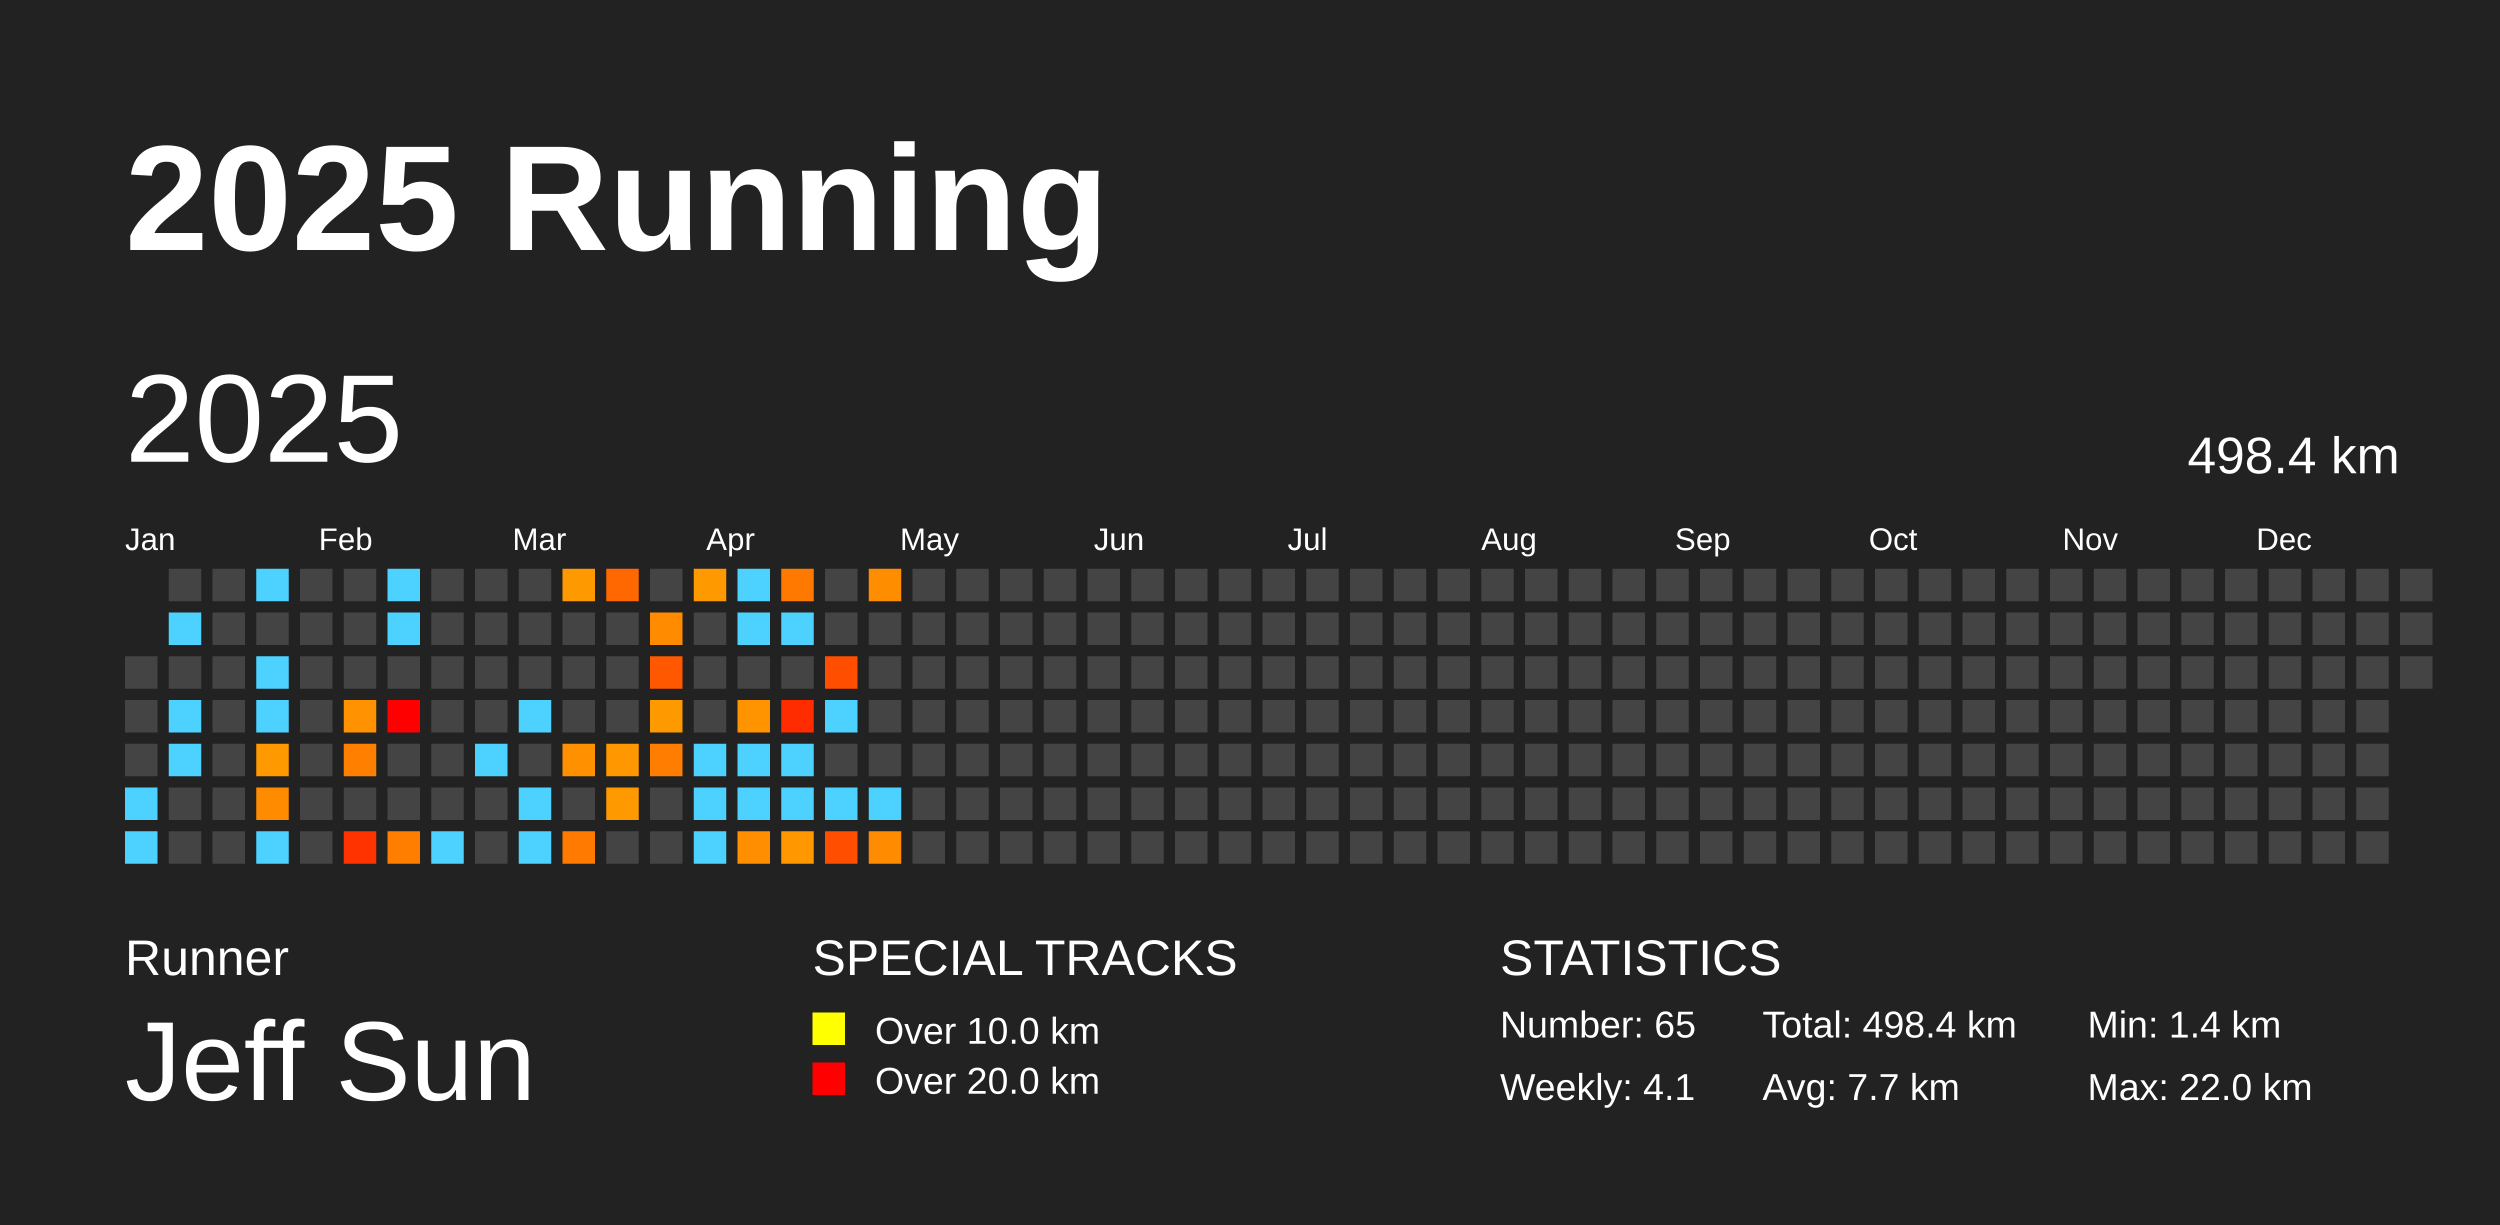
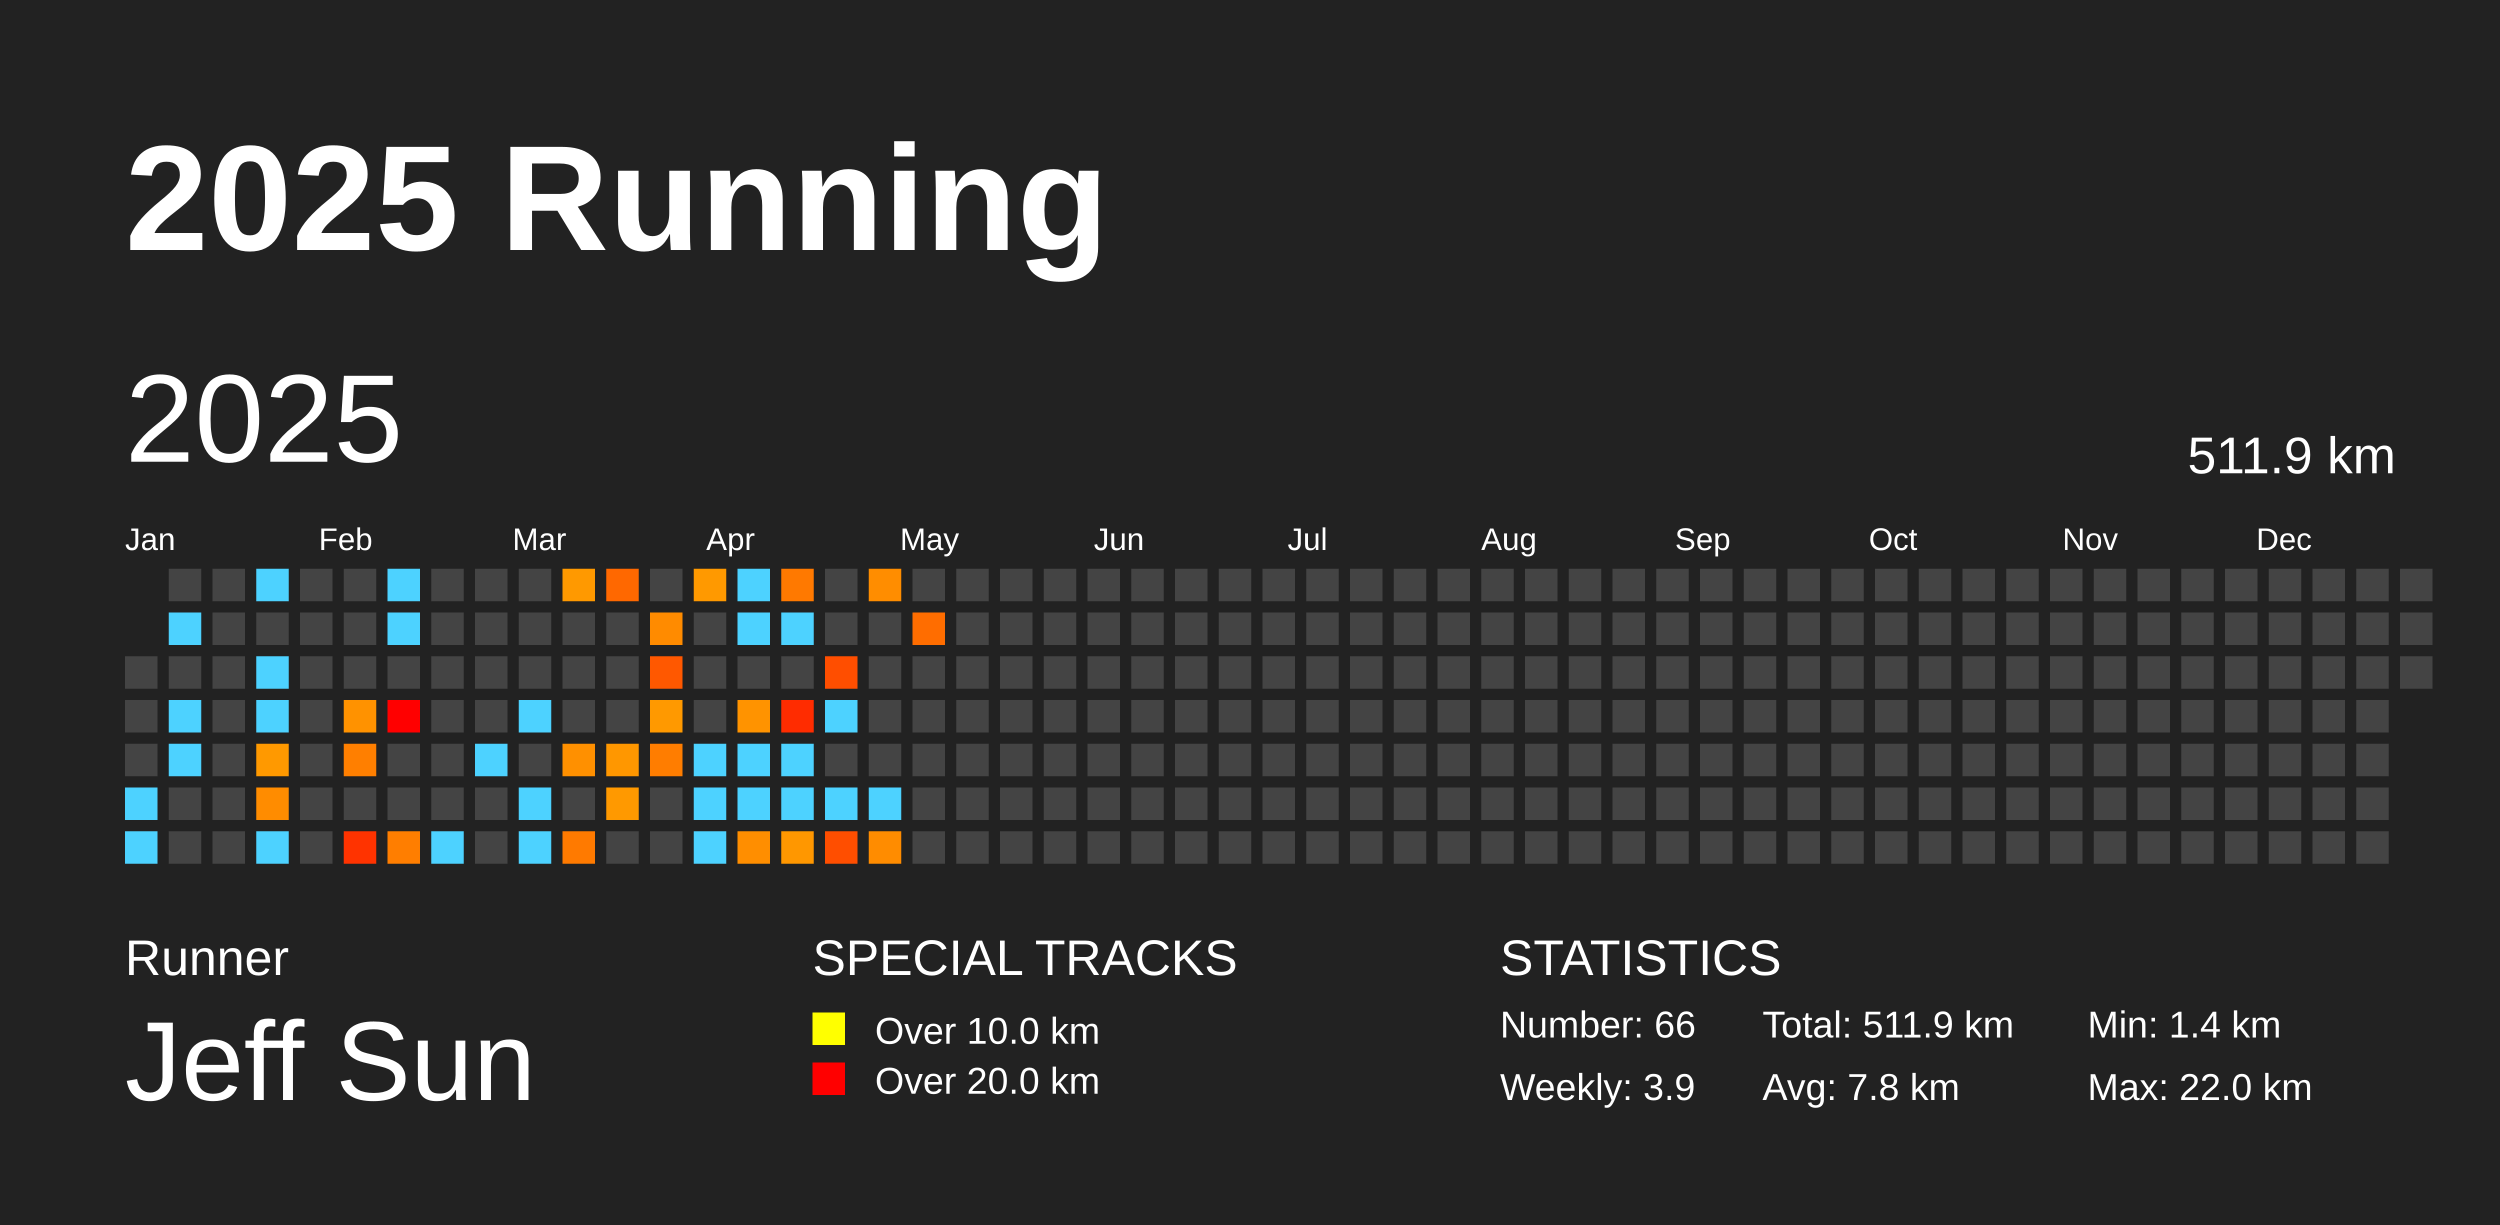
<svg xmlns="http://www.w3.org/2000/svg" baseProfile="full" height="98mm" version="1.1" viewBox="0,0,200,98" width="200mm">
  <defs />
  <rect fill="#222222" height="98" width="200" x="0" y="0" />
  <text fill="#FFFFFF" style="font-size:12px; font-family:Arial; font-weight:bold;" x="10" y="20">2025 Running</text>
  <text fill="#FFFFFF" style="font-size:4px; font-family:Arial" x="10" y="78">Runner</text>
  <text fill="#FFFFFF" style="font-size:9px; font-family:Arial" x="10" y="88">Jeff Sun</text>
  <text fill="#FFFFFF" style="font-size:4px; font-family:Arial" x="65" y="78">SPECIAL TRACKS</text>
  <rect fill="yellow" height="2.6" width="2.6" x="65" y="81" />
  <text fill="#FFFFFF" style="font-size:3px; font-family:Arial" x="70" y="83.5">Over 10.0 km</text>
  <rect fill="red" height="2.6" width="2.6" x="65" y="85" />
  <text fill="#FFFFFF" style="font-size:3px; font-family:Arial" x="70" y="87.5">Over 20.0 km</text>
  <text fill="#FFFFFF" style="font-size:4px; font-family:Arial" x="120" y="78">STATISTICS</text>
-   <text fill="#FFFFFF" style="font-size:3px; font-family:Arial" x="120" y="83">Number: 65</text>
-   <text fill="#FFFFFF" style="font-size:3px; font-family:Arial" x="120" y="88">Weekly: 4.1</text>
-   <text fill="#FFFFFF" style="font-size:3px; font-family:Arial" x="141" y="83">Total: 498.4 km</text>
-   <text fill="#FFFFFF" style="font-size:3px; font-family:Arial" x="141" y="88">Avg: 7.7 km</text>
+   <text fill="#FFFFFF" style="font-size:3px; font-family:Arial" x="120" y="83">Number: 66</text>
+   <text fill="#FFFFFF" style="font-size:3px; font-family:Arial" x="120" y="88">Weekly: 3.9</text>
+   <text fill="#FFFFFF" style="font-size:3px; font-family:Arial" x="141" y="83">Total: 511.9 km</text>
+   <text fill="#FFFFFF" style="font-size:3px; font-family:Arial" x="141" y="88">Avg: 7.8 km</text>
  <text fill="#FFFFFF" style="font-size:3px; font-family:Arial" x="167" y="83">Min: 1.4 km</text>
  <text fill="#FFFFFF" style="font-size:3px; font-family:Arial" x="167" y="88">Max: 22.0 km</text>
  <text dominant-baseline="hanging" fill="#FFFFFF" style="font-size:10.0px; font-family:Arial;" x="10" y="30">2025</text>
-   <text dominant-baseline="hanging" fill="#FFFFFF" style="font-size:4.125px; font-family:Arial;" x="175" y="35">498.4 km</text>
+   <text dominant-baseline="hanging" fill="#FFFFFF" style="font-size:4.125px; font-family:Arial;" x="175" y="35">511.9 km</text>
  <text fill="#FFFFFF" style="font-size:2.5px; font-family:Arial" x="10.0" y="44">Jan</text>
  <text fill="#FFFFFF" style="font-size:2.5px; font-family:Arial" x="25.5" y="44">Feb</text>
  <text fill="#FFFFFF" style="font-size:2.5px; font-family:Arial" x="41.0" y="44">Mar</text>
  <text fill="#FFFFFF" style="font-size:2.5px; font-family:Arial" x="56.5" y="44">Apr</text>
  <text fill="#FFFFFF" style="font-size:2.5px; font-family:Arial" x="72.0" y="44">May</text>
  <text fill="#FFFFFF" style="font-size:2.5px; font-family:Arial" x="87.5" y="44">Jun</text>
  <text fill="#FFFFFF" style="font-size:2.5px; font-family:Arial" x="103.0" y="44">Jul</text>
  <text fill="#FFFFFF" style="font-size:2.5px; font-family:Arial" x="118.5" y="44">Aug</text>
  <text fill="#FFFFFF" style="font-size:2.5px; font-family:Arial" x="134.0" y="44">Sep</text>
  <text fill="#FFFFFF" style="font-size:2.5px; font-family:Arial" x="149.5" y="44">Oct</text>
  <text fill="#FFFFFF" style="font-size:2.5px; font-family:Arial" x="165.0" y="44">Nov</text>
  <text fill="#FFFFFF" style="font-size:2.5px; font-family:Arial" x="180.5" y="44">Dec</text>
  <rect fill="#444444" height="2.6" width="2.6" x="10.0" y="52.5" />
  <rect fill="#444444" height="2.6" width="2.6" x="10.0" y="56.0" />
  <rect fill="#444444" height="2.6" width="2.6" x="10.0" y="59.5" />
  <rect fill="#4dd2ff" height="2.6" width="2.6" x="10.0" y="63.0" />
  <rect fill="#4dd2ff" height="2.6" width="2.6" x="10.0" y="66.5" />
  <rect fill="#444444" height="2.6" width="2.6" x="13.5" y="45.5" />
  <rect fill="#4dd2ff" height="2.6" width="2.6" x="13.5" y="49.0" />
  <rect fill="#444444" height="2.6" width="2.6" x="13.5" y="52.5" />
  <rect fill="#4dd2ff" height="2.6" width="2.6" x="13.5" y="56.0" />
  <rect fill="#4dd2ff" height="2.6" width="2.6" x="13.5" y="59.5" />
  <rect fill="#444444" height="2.6" width="2.6" x="13.5" y="63.0" />
  <rect fill="#444444" height="2.6" width="2.6" x="13.5" y="66.5" />
  <rect fill="#444444" height="2.6" width="2.6" x="17.0" y="45.5" />
  <rect fill="#444444" height="2.6" width="2.6" x="17.0" y="49.0" />
  <rect fill="#444444" height="2.6" width="2.6" x="17.0" y="52.5" />
  <rect fill="#444444" height="2.6" width="2.6" x="17.0" y="56.0" />
  <rect fill="#444444" height="2.6" width="2.6" x="17.0" y="59.5" />
  <rect fill="#444444" height="2.6" width="2.6" x="17.0" y="63.0" />
  <rect fill="#444444" height="2.6" width="2.6" x="17.0" y="66.5" />
  <rect fill="#4dd2ff" height="2.6" width="2.6" x="20.5" y="45.5" />
  <rect fill="#444444" height="2.6" width="2.6" x="20.5" y="49.0" />
  <rect fill="#4dd2ff" height="2.6" width="2.6" x="20.5" y="52.5" />
  <rect fill="#4dd2ff" height="2.6" width="2.6" x="20.5" y="56.0" />
  <rect fill="#ff9900" height="2.6" width="2.6" x="20.5" y="59.5" />
  <rect fill="#ff8c00" height="2.6" width="2.6" x="20.5" y="63.0" />
  <rect fill="#4dd2ff" height="2.6" width="2.6" x="20.5" y="66.5" />
  <rect fill="#444444" height="2.6" width="2.6" x="24.0" y="45.5" />
  <rect fill="#444444" height="2.6" width="2.6" x="24.0" y="49.0" />
  <rect fill="#444444" height="2.6" width="2.6" x="24.0" y="52.5" />
  <rect fill="#444444" height="2.6" width="2.6" x="24.0" y="56.0" />
  <rect fill="#444444" height="2.6" width="2.6" x="24.0" y="59.5" />
  <rect fill="#444444" height="2.6" width="2.6" x="24.0" y="63.0" />
  <rect fill="#444444" height="2.6" width="2.6" x="24.0" y="66.5" />
  <rect fill="#444444" height="2.6" width="2.6" x="27.5" y="45.5" />
  <rect fill="#444444" height="2.6" width="2.6" x="27.5" y="49.0" />
  <rect fill="#444444" height="2.6" width="2.6" x="27.5" y="52.5" />
  <rect fill="#ff9200" height="2.6" width="2.6" x="27.5" y="56.0" />
  <rect fill="#ff7f00" height="2.6" width="2.6" x="27.5" y="59.5" />
  <rect fill="#444444" height="2.6" width="2.6" x="27.5" y="63.0" />
  <rect fill="#ff3300" height="2.6" width="2.6" x="27.5" y="66.5" />
  <rect fill="#4dd2ff" height="2.6" width="2.6" x="31.0" y="45.5" />
  <rect fill="#4dd2ff" height="2.6" width="2.6" x="31.0" y="49.0" />
  <rect fill="#444444" height="2.6" width="2.6" x="31.0" y="52.5" />
  <rect fill="red" height="2.6" width="2.6" x="31.0" y="56.0" />
  <rect fill="#444444" height="2.6" width="2.6" x="31.0" y="59.5" />
  <rect fill="#444444" height="2.6" width="2.6" x="31.0" y="63.0" />
  <rect fill="#ff7e00" height="2.6" width="2.6" x="31.0" y="66.5" />
  <rect fill="#444444" height="2.6" width="2.6" x="34.5" y="45.5" />
  <rect fill="#444444" height="2.6" width="2.6" x="34.5" y="49.0" />
  <rect fill="#444444" height="2.6" width="2.6" x="34.5" y="52.5" />
  <rect fill="#444444" height="2.6" width="2.6" x="34.5" y="56.0" />
  <rect fill="#444444" height="2.6" width="2.6" x="34.5" y="59.5" />
  <rect fill="#444444" height="2.6" width="2.6" x="34.5" y="63.0" />
  <rect fill="#4dd2ff" height="2.6" width="2.6" x="34.5" y="66.5" />
  <rect fill="#444444" height="2.6" width="2.6" x="38.0" y="45.5" />
  <rect fill="#444444" height="2.6" width="2.6" x="38.0" y="49.0" />
  <rect fill="#444444" height="2.6" width="2.6" x="38.0" y="52.5" />
  <rect fill="#444444" height="2.6" width="2.6" x="38.0" y="56.0" />
  <rect fill="#4dd2ff" height="2.6" width="2.6" x="38.0" y="59.5" />
  <rect fill="#444444" height="2.6" width="2.6" x="38.0" y="63.0" />
  <rect fill="#444444" height="2.6" width="2.6" x="38.0" y="66.5" />
  <rect fill="#444444" height="2.6" width="2.6" x="41.5" y="45.5" />
  <rect fill="#444444" height="2.6" width="2.6" x="41.5" y="49.0" />
  <rect fill="#444444" height="2.6" width="2.6" x="41.5" y="52.5" />
  <rect fill="#4dd2ff" height="2.6" width="2.6" x="41.5" y="56.0" />
  <rect fill="#444444" height="2.6" width="2.6" x="41.5" y="59.5" />
  <rect fill="#4dd2ff" height="2.6" width="2.6" x="41.5" y="63.0" />
  <rect fill="#4dd2ff" height="2.6" width="2.6" x="41.5" y="66.5" />
  <rect fill="#ff9900" height="2.6" width="2.6" x="45.0" y="45.5" />
  <rect fill="#444444" height="2.6" width="2.6" x="45.0" y="49.0" />
  <rect fill="#444444" height="2.6" width="2.6" x="45.0" y="52.5" />
  <rect fill="#444444" height="2.6" width="2.6" x="45.0" y="56.0" />
  <rect fill="#ff9000" height="2.6" width="2.6" x="45.0" y="59.5" />
  <rect fill="#444444" height="2.6" width="2.6" x="45.0" y="63.0" />
  <rect fill="#ff7a00" height="2.6" width="2.6" x="45.0" y="66.5" />
  <rect fill="#ff6800" height="2.6" width="2.6" x="48.5" y="45.5" />
  <rect fill="#444444" height="2.6" width="2.6" x="48.5" y="49.0" />
  <rect fill="#444444" height="2.6" width="2.6" x="48.5" y="52.5" />
  <rect fill="#444444" height="2.6" width="2.6" x="48.5" y="56.0" />
  <rect fill="#ff9700" height="2.6" width="2.6" x="48.5" y="59.5" />
  <rect fill="#ff9900" height="2.6" width="2.6" x="48.5" y="63.0" />
  <rect fill="#444444" height="2.6" width="2.6" x="48.5" y="66.5" />
  <rect fill="#444444" height="2.6" width="2.6" x="52.0" y="45.5" />
  <rect fill="#ff8b00" height="2.6" width="2.6" x="52.0" y="49.0" />
  <rect fill="#ff5800" height="2.6" width="2.6" x="52.0" y="52.5" />
  <rect fill="#ff9900" height="2.6" width="2.6" x="52.0" y="56.0" />
  <rect fill="#ff7d00" height="2.6" width="2.6" x="52.0" y="59.5" />
  <rect fill="#444444" height="2.6" width="2.6" x="52.0" y="63.0" />
  <rect fill="#444444" height="2.6" width="2.6" x="52.0" y="66.5" />
  <rect fill="#ff9900" height="2.6" width="2.6" x="55.5" y="45.5" />
  <rect fill="#444444" height="2.6" width="2.6" x="55.5" y="49.0" />
  <rect fill="#444444" height="2.6" width="2.6" x="55.5" y="52.5" />
  <rect fill="#444444" height="2.6" width="2.6" x="55.5" y="56.0" />
  <rect fill="#4dd2ff" height="2.6" width="2.6" x="55.5" y="59.5" />
  <rect fill="#4dd2ff" height="2.6" width="2.6" x="55.5" y="63.0" />
  <rect fill="#4dd2ff" height="2.6" width="2.6" x="55.5" y="66.5" />
  <rect fill="#4dd2ff" height="2.6" width="2.6" x="59.0" y="45.5" />
  <rect fill="#4dd2ff" height="2.6" width="2.6" x="59.0" y="49.0" />
  <rect fill="#444444" height="2.6" width="2.6" x="59.0" y="52.5" />
  <rect fill="#ff9300" height="2.6" width="2.6" x="59.0" y="56.0" />
  <rect fill="#4dd2ff" height="2.6" width="2.6" x="59.0" y="59.5" />
  <rect fill="#4dd2ff" height="2.6" width="2.6" x="59.0" y="63.0" />
  <rect fill="#ff8e00" height="2.6" width="2.6" x="59.0" y="66.5" />
  <rect fill="#ff7900" height="2.6" width="2.6" x="62.5" y="45.5" />
  <rect fill="#4dd2ff" height="2.6" width="2.6" x="62.5" y="49.0" />
  <rect fill="#444444" height="2.6" width="2.6" x="62.5" y="52.5" />
  <rect fill="#ff2c00" height="2.6" width="2.6" x="62.5" y="56.0" />
  <rect fill="#4dd2ff" height="2.6" width="2.6" x="62.5" y="59.5" />
  <rect fill="#4dd2ff" height="2.6" width="2.6" x="62.5" y="63.0" />
  <rect fill="#ff9700" height="2.6" width="2.6" x="62.5" y="66.5" />
  <rect fill="#444444" height="2.6" width="2.6" x="66.0" y="45.5" />
  <rect fill="#444444" height="2.6" width="2.6" x="66.0" y="49.0" />
  <rect fill="#ff4e00" height="2.6" width="2.6" x="66.0" y="52.5" />
  <rect fill="#4dd2ff" height="2.6" width="2.6" x="66.0" y="56.0" />
  <rect fill="#444444" height="2.6" width="2.6" x="66.0" y="59.5" />
  <rect fill="#4dd2ff" height="2.6" width="2.6" x="66.0" y="63.0" />
  <rect fill="#ff4e00" height="2.6" width="2.6" x="66.0" y="66.5" />
  <rect fill="#ff8d00" height="2.6" width="2.6" x="69.5" y="45.5" />
  <rect fill="#444444" height="2.6" width="2.6" x="69.5" y="49.0" />
  <rect fill="#444444" height="2.6" width="2.6" x="69.5" y="52.5" />
  <rect fill="#444444" height="2.6" width="2.6" x="69.5" y="56.0" />
  <rect fill="#444444" height="2.6" width="2.6" x="69.5" y="59.5" />
  <rect fill="#4dd2ff" height="2.6" width="2.6" x="69.5" y="63.0" />
  <rect fill="#ff8c00" height="2.6" width="2.6" x="69.5" y="66.5" />
  <rect fill="#444444" height="2.6" width="2.6" x="73.0" y="45.5" />
-   <rect fill="#444444" height="2.6" width="2.6" x="73.0" y="49.0" />
+   <rect fill="#ff6d00" height="2.6" width="2.6" x="73.0" y="49.0" />
  <rect fill="#444444" height="2.6" width="2.6" x="73.0" y="52.5" />
  <rect fill="#444444" height="2.6" width="2.6" x="73.0" y="56.0" />
  <rect fill="#444444" height="2.6" width="2.6" x="73.0" y="59.5" />
  <rect fill="#444444" height="2.6" width="2.6" x="73.0" y="63.0" />
  <rect fill="#444444" height="2.6" width="2.6" x="73.0" y="66.5" />
  <rect fill="#444444" height="2.6" width="2.6" x="76.5" y="45.5" />
  <rect fill="#444444" height="2.6" width="2.6" x="76.5" y="49.0" />
  <rect fill="#444444" height="2.6" width="2.6" x="76.5" y="52.5" />
  <rect fill="#444444" height="2.6" width="2.6" x="76.5" y="56.0" />
  <rect fill="#444444" height="2.6" width="2.6" x="76.5" y="59.5" />
  <rect fill="#444444" height="2.6" width="2.6" x="76.5" y="63.0" />
  <rect fill="#444444" height="2.6" width="2.6" x="76.5" y="66.5" />
  <rect fill="#444444" height="2.6" width="2.6" x="80.0" y="45.5" />
  <rect fill="#444444" height="2.6" width="2.6" x="80.0" y="49.0" />
  <rect fill="#444444" height="2.6" width="2.6" x="80.0" y="52.5" />
  <rect fill="#444444" height="2.6" width="2.6" x="80.0" y="56.0" />
  <rect fill="#444444" height="2.6" width="2.6" x="80.0" y="59.5" />
  <rect fill="#444444" height="2.6" width="2.6" x="80.0" y="63.0" />
  <rect fill="#444444" height="2.6" width="2.6" x="80.0" y="66.5" />
  <rect fill="#444444" height="2.6" width="2.6" x="83.5" y="45.5" />
  <rect fill="#444444" height="2.6" width="2.6" x="83.5" y="49.0" />
  <rect fill="#444444" height="2.6" width="2.6" x="83.5" y="52.5" />
  <rect fill="#444444" height="2.6" width="2.6" x="83.5" y="56.0" />
  <rect fill="#444444" height="2.6" width="2.6" x="83.5" y="59.5" />
  <rect fill="#444444" height="2.6" width="2.6" x="83.5" y="63.0" />
  <rect fill="#444444" height="2.6" width="2.6" x="83.5" y="66.5" />
  <rect fill="#444444" height="2.6" width="2.6" x="87.0" y="45.5" />
  <rect fill="#444444" height="2.6" width="2.6" x="87.0" y="49.0" />
  <rect fill="#444444" height="2.6" width="2.6" x="87.0" y="52.5" />
  <rect fill="#444444" height="2.6" width="2.6" x="87.0" y="56.0" />
  <rect fill="#444444" height="2.6" width="2.6" x="87.0" y="59.5" />
  <rect fill="#444444" height="2.6" width="2.6" x="87.0" y="63.0" />
  <rect fill="#444444" height="2.6" width="2.6" x="87.0" y="66.5" />
  <rect fill="#444444" height="2.6" width="2.6" x="90.5" y="45.5" />
  <rect fill="#444444" height="2.6" width="2.6" x="90.5" y="49.0" />
  <rect fill="#444444" height="2.6" width="2.6" x="90.5" y="52.5" />
  <rect fill="#444444" height="2.6" width="2.6" x="90.5" y="56.0" />
  <rect fill="#444444" height="2.6" width="2.6" x="90.5" y="59.5" />
  <rect fill="#444444" height="2.6" width="2.6" x="90.5" y="63.0" />
  <rect fill="#444444" height="2.6" width="2.6" x="90.5" y="66.5" />
  <rect fill="#444444" height="2.6" width="2.6" x="94.0" y="45.5" />
  <rect fill="#444444" height="2.6" width="2.6" x="94.0" y="49.0" />
  <rect fill="#444444" height="2.6" width="2.6" x="94.0" y="52.5" />
  <rect fill="#444444" height="2.6" width="2.6" x="94.0" y="56.0" />
  <rect fill="#444444" height="2.6" width="2.6" x="94.0" y="59.5" />
  <rect fill="#444444" height="2.6" width="2.6" x="94.0" y="63.0" />
  <rect fill="#444444" height="2.6" width="2.6" x="94.0" y="66.5" />
  <rect fill="#444444" height="2.6" width="2.6" x="97.5" y="45.5" />
  <rect fill="#444444" height="2.6" width="2.6" x="97.5" y="49.0" />
  <rect fill="#444444" height="2.6" width="2.6" x="97.5" y="52.5" />
  <rect fill="#444444" height="2.6" width="2.6" x="97.5" y="56.0" />
  <rect fill="#444444" height="2.6" width="2.6" x="97.5" y="59.5" />
  <rect fill="#444444" height="2.6" width="2.6" x="97.5" y="63.0" />
  <rect fill="#444444" height="2.6" width="2.6" x="97.5" y="66.5" />
  <rect fill="#444444" height="2.6" width="2.6" x="101.0" y="45.5" />
  <rect fill="#444444" height="2.6" width="2.6" x="101.0" y="49.0" />
  <rect fill="#444444" height="2.6" width="2.6" x="101.0" y="52.5" />
  <rect fill="#444444" height="2.6" width="2.6" x="101.0" y="56.0" />
  <rect fill="#444444" height="2.6" width="2.6" x="101.0" y="59.5" />
  <rect fill="#444444" height="2.6" width="2.6" x="101.0" y="63.0" />
  <rect fill="#444444" height="2.6" width="2.6" x="101.0" y="66.5" />
  <rect fill="#444444" height="2.6" width="2.6" x="104.5" y="45.5" />
  <rect fill="#444444" height="2.6" width="2.6" x="104.5" y="49.0" />
  <rect fill="#444444" height="2.6" width="2.6" x="104.5" y="52.5" />
  <rect fill="#444444" height="2.6" width="2.6" x="104.5" y="56.0" />
  <rect fill="#444444" height="2.6" width="2.6" x="104.5" y="59.5" />
  <rect fill="#444444" height="2.6" width="2.6" x="104.5" y="63.0" />
  <rect fill="#444444" height="2.6" width="2.6" x="104.5" y="66.5" />
  <rect fill="#444444" height="2.6" width="2.6" x="108.0" y="45.5" />
  <rect fill="#444444" height="2.6" width="2.6" x="108.0" y="49.0" />
  <rect fill="#444444" height="2.6" width="2.6" x="108.0" y="52.5" />
  <rect fill="#444444" height="2.6" width="2.6" x="108.0" y="56.0" />
  <rect fill="#444444" height="2.6" width="2.6" x="108.0" y="59.5" />
  <rect fill="#444444" height="2.6" width="2.6" x="108.0" y="63.0" />
  <rect fill="#444444" height="2.6" width="2.6" x="108.0" y="66.5" />
  <rect fill="#444444" height="2.6" width="2.6" x="111.5" y="45.5" />
  <rect fill="#444444" height="2.6" width="2.6" x="111.5" y="49.0" />
  <rect fill="#444444" height="2.6" width="2.6" x="111.5" y="52.5" />
  <rect fill="#444444" height="2.6" width="2.6" x="111.5" y="56.0" />
  <rect fill="#444444" height="2.6" width="2.6" x="111.5" y="59.5" />
  <rect fill="#444444" height="2.6" width="2.6" x="111.5" y="63.0" />
  <rect fill="#444444" height="2.6" width="2.6" x="111.5" y="66.5" />
  <rect fill="#444444" height="2.6" width="2.6" x="115.0" y="45.5" />
  <rect fill="#444444" height="2.6" width="2.6" x="115.0" y="49.0" />
  <rect fill="#444444" height="2.6" width="2.6" x="115.0" y="52.5" />
  <rect fill="#444444" height="2.6" width="2.6" x="115.0" y="56.0" />
  <rect fill="#444444" height="2.6" width="2.6" x="115.0" y="59.5" />
  <rect fill="#444444" height="2.6" width="2.6" x="115.0" y="63.0" />
  <rect fill="#444444" height="2.6" width="2.6" x="115.0" y="66.5" />
  <rect fill="#444444" height="2.6" width="2.6" x="118.5" y="45.5" />
  <rect fill="#444444" height="2.6" width="2.6" x="118.5" y="49.0" />
  <rect fill="#444444" height="2.6" width="2.6" x="118.5" y="52.5" />
  <rect fill="#444444" height="2.6" width="2.6" x="118.5" y="56.0" />
  <rect fill="#444444" height="2.6" width="2.6" x="118.5" y="59.5" />
  <rect fill="#444444" height="2.6" width="2.6" x="118.5" y="63.0" />
  <rect fill="#444444" height="2.6" width="2.6" x="118.5" y="66.5" />
  <rect fill="#444444" height="2.6" width="2.6" x="122.0" y="45.5" />
  <rect fill="#444444" height="2.6" width="2.6" x="122.0" y="49.0" />
  <rect fill="#444444" height="2.6" width="2.6" x="122.0" y="52.5" />
  <rect fill="#444444" height="2.6" width="2.6" x="122.0" y="56.0" />
  <rect fill="#444444" height="2.6" width="2.6" x="122.0" y="59.5" />
  <rect fill="#444444" height="2.6" width="2.6" x="122.0" y="63.0" />
  <rect fill="#444444" height="2.6" width="2.6" x="122.0" y="66.5" />
  <rect fill="#444444" height="2.6" width="2.6" x="125.5" y="45.5" />
  <rect fill="#444444" height="2.6" width="2.6" x="125.5" y="49.0" />
  <rect fill="#444444" height="2.6" width="2.6" x="125.5" y="52.5" />
  <rect fill="#444444" height="2.6" width="2.6" x="125.5" y="56.0" />
  <rect fill="#444444" height="2.6" width="2.6" x="125.5" y="59.5" />
  <rect fill="#444444" height="2.6" width="2.6" x="125.5" y="63.0" />
  <rect fill="#444444" height="2.6" width="2.6" x="125.5" y="66.5" />
  <rect fill="#444444" height="2.6" width="2.6" x="129.0" y="45.5" />
  <rect fill="#444444" height="2.6" width="2.6" x="129.0" y="49.0" />
  <rect fill="#444444" height="2.6" width="2.6" x="129.0" y="52.5" />
  <rect fill="#444444" height="2.6" width="2.6" x="129.0" y="56.0" />
  <rect fill="#444444" height="2.6" width="2.6" x="129.0" y="59.5" />
  <rect fill="#444444" height="2.6" width="2.6" x="129.0" y="63.0" />
  <rect fill="#444444" height="2.6" width="2.6" x="129.0" y="66.5" />
  <rect fill="#444444" height="2.6" width="2.6" x="132.5" y="45.5" />
  <rect fill="#444444" height="2.6" width="2.6" x="132.5" y="49.0" />
  <rect fill="#444444" height="2.6" width="2.6" x="132.5" y="52.5" />
  <rect fill="#444444" height="2.6" width="2.6" x="132.5" y="56.0" />
  <rect fill="#444444" height="2.6" width="2.6" x="132.5" y="59.5" />
  <rect fill="#444444" height="2.6" width="2.6" x="132.5" y="63.0" />
  <rect fill="#444444" height="2.6" width="2.6" x="132.5" y="66.5" />
  <rect fill="#444444" height="2.6" width="2.6" x="136.0" y="45.5" />
  <rect fill="#444444" height="2.6" width="2.6" x="136.0" y="49.0" />
  <rect fill="#444444" height="2.6" width="2.6" x="136.0" y="52.5" />
  <rect fill="#444444" height="2.6" width="2.6" x="136.0" y="56.0" />
  <rect fill="#444444" height="2.6" width="2.6" x="136.0" y="59.5" />
  <rect fill="#444444" height="2.6" width="2.6" x="136.0" y="63.0" />
  <rect fill="#444444" height="2.6" width="2.6" x="136.0" y="66.5" />
  <rect fill="#444444" height="2.6" width="2.6" x="139.5" y="45.5" />
  <rect fill="#444444" height="2.6" width="2.6" x="139.5" y="49.0" />
  <rect fill="#444444" height="2.6" width="2.6" x="139.5" y="52.5" />
  <rect fill="#444444" height="2.6" width="2.6" x="139.5" y="56.0" />
  <rect fill="#444444" height="2.6" width="2.6" x="139.5" y="59.5" />
  <rect fill="#444444" height="2.6" width="2.6" x="139.5" y="63.0" />
  <rect fill="#444444" height="2.6" width="2.6" x="139.5" y="66.5" />
  <rect fill="#444444" height="2.6" width="2.6" x="143.0" y="45.5" />
  <rect fill="#444444" height="2.6" width="2.6" x="143.0" y="49.0" />
  <rect fill="#444444" height="2.6" width="2.6" x="143.0" y="52.5" />
  <rect fill="#444444" height="2.6" width="2.6" x="143.0" y="56.0" />
  <rect fill="#444444" height="2.6" width="2.6" x="143.0" y="59.5" />
  <rect fill="#444444" height="2.6" width="2.6" x="143.0" y="63.0" />
  <rect fill="#444444" height="2.6" width="2.6" x="143.0" y="66.5" />
  <rect fill="#444444" height="2.6" width="2.6" x="146.5" y="45.5" />
  <rect fill="#444444" height="2.6" width="2.6" x="146.5" y="49.0" />
  <rect fill="#444444" height="2.6" width="2.6" x="146.5" y="52.5" />
  <rect fill="#444444" height="2.6" width="2.6" x="146.5" y="56.0" />
  <rect fill="#444444" height="2.6" width="2.6" x="146.5" y="59.5" />
  <rect fill="#444444" height="2.6" width="2.6" x="146.5" y="63.0" />
  <rect fill="#444444" height="2.6" width="2.6" x="146.5" y="66.5" />
  <rect fill="#444444" height="2.6" width="2.6" x="150.0" y="45.5" />
  <rect fill="#444444" height="2.6" width="2.6" x="150.0" y="49.0" />
  <rect fill="#444444" height="2.6" width="2.6" x="150.0" y="52.5" />
  <rect fill="#444444" height="2.6" width="2.6" x="150.0" y="56.0" />
  <rect fill="#444444" height="2.6" width="2.6" x="150.0" y="59.5" />
  <rect fill="#444444" height="2.6" width="2.6" x="150.0" y="63.0" />
  <rect fill="#444444" height="2.6" width="2.6" x="150.0" y="66.5" />
  <rect fill="#444444" height="2.6" width="2.6" x="153.5" y="45.5" />
  <rect fill="#444444" height="2.6" width="2.6" x="153.5" y="49.0" />
  <rect fill="#444444" height="2.6" width="2.6" x="153.5" y="52.5" />
  <rect fill="#444444" height="2.6" width="2.6" x="153.5" y="56.0" />
  <rect fill="#444444" height="2.6" width="2.6" x="153.5" y="59.5" />
  <rect fill="#444444" height="2.6" width="2.6" x="153.5" y="63.0" />
  <rect fill="#444444" height="2.6" width="2.6" x="153.5" y="66.5" />
  <rect fill="#444444" height="2.6" width="2.6" x="157.0" y="45.5" />
  <rect fill="#444444" height="2.6" width="2.6" x="157.0" y="49.0" />
  <rect fill="#444444" height="2.6" width="2.6" x="157.0" y="52.5" />
  <rect fill="#444444" height="2.6" width="2.6" x="157.0" y="56.0" />
  <rect fill="#444444" height="2.6" width="2.6" x="157.0" y="59.5" />
  <rect fill="#444444" height="2.6" width="2.6" x="157.0" y="63.0" />
  <rect fill="#444444" height="2.6" width="2.6" x="157.0" y="66.5" />
  <rect fill="#444444" height="2.6" width="2.6" x="160.5" y="45.5" />
  <rect fill="#444444" height="2.6" width="2.6" x="160.5" y="49.0" />
  <rect fill="#444444" height="2.6" width="2.6" x="160.5" y="52.5" />
  <rect fill="#444444" height="2.6" width="2.6" x="160.5" y="56.0" />
  <rect fill="#444444" height="2.6" width="2.6" x="160.5" y="59.5" />
  <rect fill="#444444" height="2.6" width="2.6" x="160.5" y="63.0" />
  <rect fill="#444444" height="2.6" width="2.6" x="160.5" y="66.5" />
  <rect fill="#444444" height="2.6" width="2.6" x="164.0" y="45.5" />
  <rect fill="#444444" height="2.6" width="2.6" x="164.0" y="49.0" />
  <rect fill="#444444" height="2.6" width="2.6" x="164.0" y="52.5" />
  <rect fill="#444444" height="2.6" width="2.6" x="164.0" y="56.0" />
  <rect fill="#444444" height="2.6" width="2.6" x="164.0" y="59.5" />
  <rect fill="#444444" height="2.6" width="2.6" x="164.0" y="63.0" />
  <rect fill="#444444" height="2.6" width="2.6" x="164.0" y="66.5" />
  <rect fill="#444444" height="2.6" width="2.6" x="167.5" y="45.5" />
  <rect fill="#444444" height="2.6" width="2.6" x="167.5" y="49.0" />
  <rect fill="#444444" height="2.6" width="2.6" x="167.5" y="52.5" />
  <rect fill="#444444" height="2.6" width="2.6" x="167.5" y="56.0" />
  <rect fill="#444444" height="2.6" width="2.6" x="167.5" y="59.5" />
  <rect fill="#444444" height="2.6" width="2.6" x="167.5" y="63.0" />
  <rect fill="#444444" height="2.6" width="2.6" x="167.5" y="66.5" />
  <rect fill="#444444" height="2.6" width="2.6" x="171.0" y="45.5" />
  <rect fill="#444444" height="2.6" width="2.6" x="171.0" y="49.0" />
  <rect fill="#444444" height="2.6" width="2.6" x="171.0" y="52.5" />
  <rect fill="#444444" height="2.6" width="2.6" x="171.0" y="56.0" />
  <rect fill="#444444" height="2.6" width="2.6" x="171.0" y="59.5" />
  <rect fill="#444444" height="2.6" width="2.6" x="171.0" y="63.0" />
  <rect fill="#444444" height="2.6" width="2.6" x="171.0" y="66.5" />
  <rect fill="#444444" height="2.6" width="2.6" x="174.5" y="45.5" />
  <rect fill="#444444" height="2.6" width="2.6" x="174.5" y="49.0" />
  <rect fill="#444444" height="2.6" width="2.6" x="174.5" y="52.5" />
  <rect fill="#444444" height="2.6" width="2.6" x="174.5" y="56.0" />
  <rect fill="#444444" height="2.6" width="2.6" x="174.5" y="59.5" />
  <rect fill="#444444" height="2.6" width="2.6" x="174.5" y="63.0" />
  <rect fill="#444444" height="2.6" width="2.6" x="174.5" y="66.5" />
  <rect fill="#444444" height="2.6" width="2.6" x="178.0" y="45.5" />
  <rect fill="#444444" height="2.6" width="2.6" x="178.0" y="49.0" />
  <rect fill="#444444" height="2.6" width="2.6" x="178.0" y="52.5" />
  <rect fill="#444444" height="2.6" width="2.6" x="178.0" y="56.0" />
  <rect fill="#444444" height="2.6" width="2.6" x="178.0" y="59.5" />
  <rect fill="#444444" height="2.6" width="2.6" x="178.0" y="63.0" />
  <rect fill="#444444" height="2.6" width="2.6" x="178.0" y="66.5" />
  <rect fill="#444444" height="2.6" width="2.6" x="181.5" y="45.5" />
  <rect fill="#444444" height="2.6" width="2.6" x="181.5" y="49.0" />
  <rect fill="#444444" height="2.6" width="2.6" x="181.5" y="52.5" />
  <rect fill="#444444" height="2.6" width="2.6" x="181.5" y="56.0" />
  <rect fill="#444444" height="2.6" width="2.6" x="181.5" y="59.5" />
  <rect fill="#444444" height="2.6" width="2.6" x="181.5" y="63.0" />
  <rect fill="#444444" height="2.6" width="2.6" x="181.5" y="66.5" />
  <rect fill="#444444" height="2.6" width="2.6" x="185.0" y="45.5" />
  <rect fill="#444444" height="2.6" width="2.6" x="185.0" y="49.0" />
  <rect fill="#444444" height="2.6" width="2.6" x="185.0" y="52.5" />
  <rect fill="#444444" height="2.6" width="2.6" x="185.0" y="56.0" />
  <rect fill="#444444" height="2.6" width="2.6" x="185.0" y="59.5" />
  <rect fill="#444444" height="2.6" width="2.6" x="185.0" y="63.0" />
  <rect fill="#444444" height="2.6" width="2.6" x="185.0" y="66.5" />
  <rect fill="#444444" height="2.6" width="2.6" x="188.5" y="45.5" />
  <rect fill="#444444" height="2.6" width="2.6" x="188.5" y="49.0" />
  <rect fill="#444444" height="2.6" width="2.6" x="188.5" y="52.5" />
  <rect fill="#444444" height="2.6" width="2.6" x="188.5" y="56.0" />
  <rect fill="#444444" height="2.6" width="2.6" x="188.5" y="59.5" />
  <rect fill="#444444" height="2.6" width="2.6" x="188.5" y="63.0" />
  <rect fill="#444444" height="2.6" width="2.6" x="188.5" y="66.5" />
  <rect fill="#444444" height="2.6" width="2.6" x="192.0" y="45.5" />
  <rect fill="#444444" height="2.6" width="2.6" x="192.0" y="49.0" />
  <rect fill="#444444" height="2.6" width="2.6" x="192.0" y="52.5" />
</svg>
